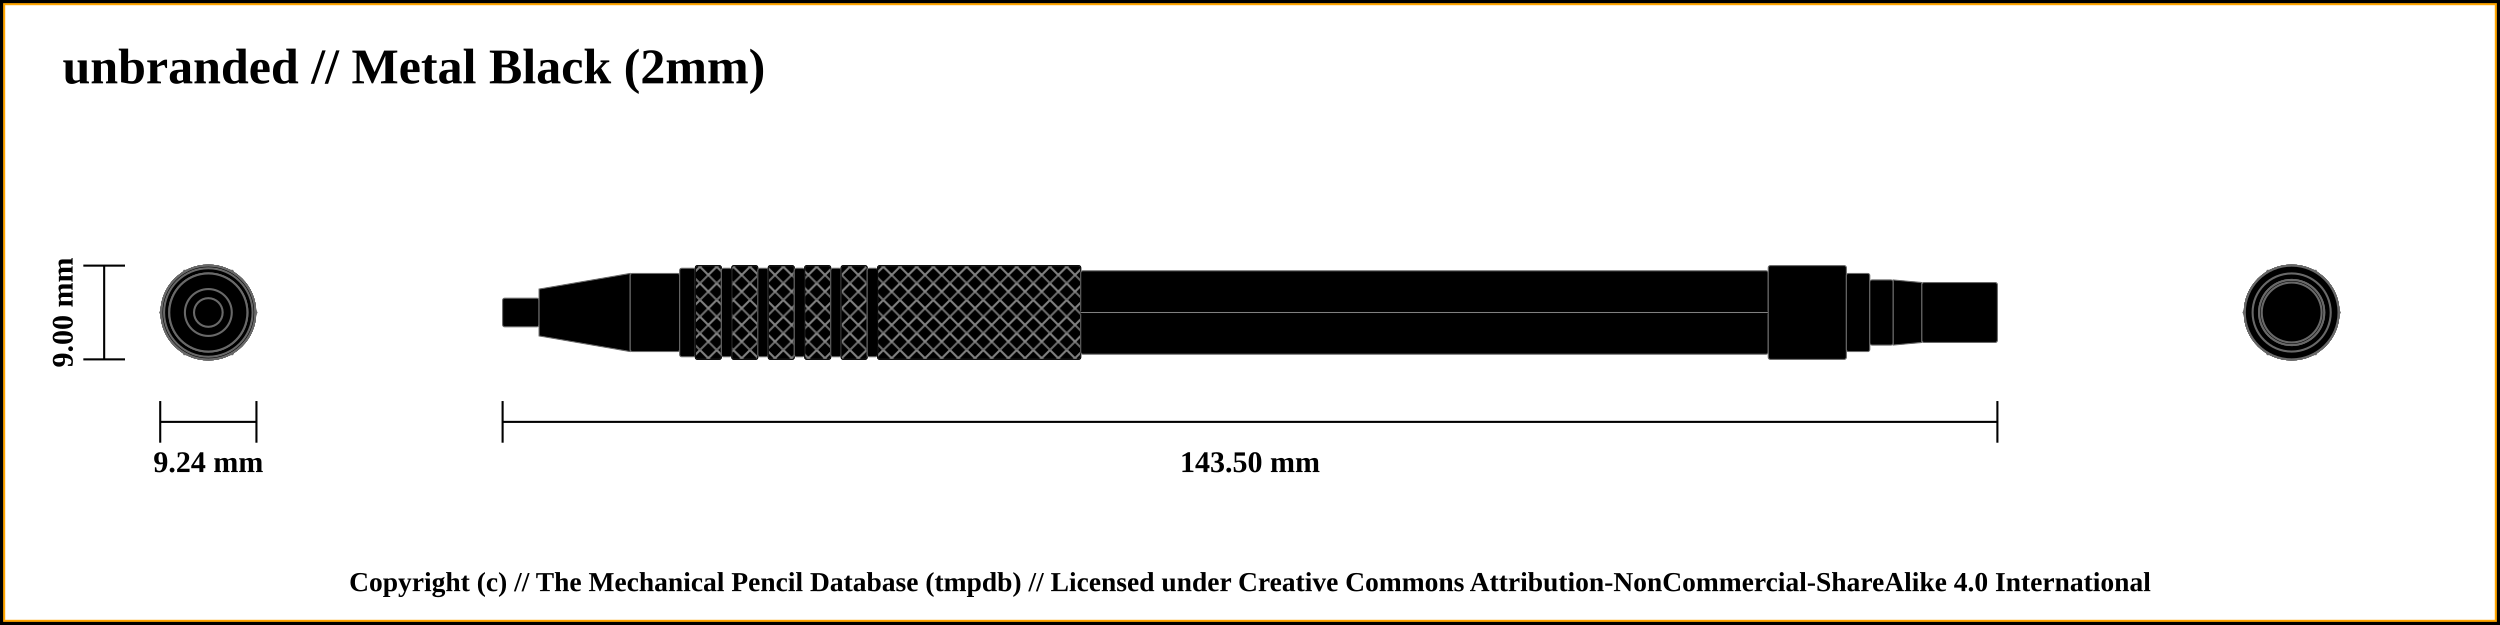
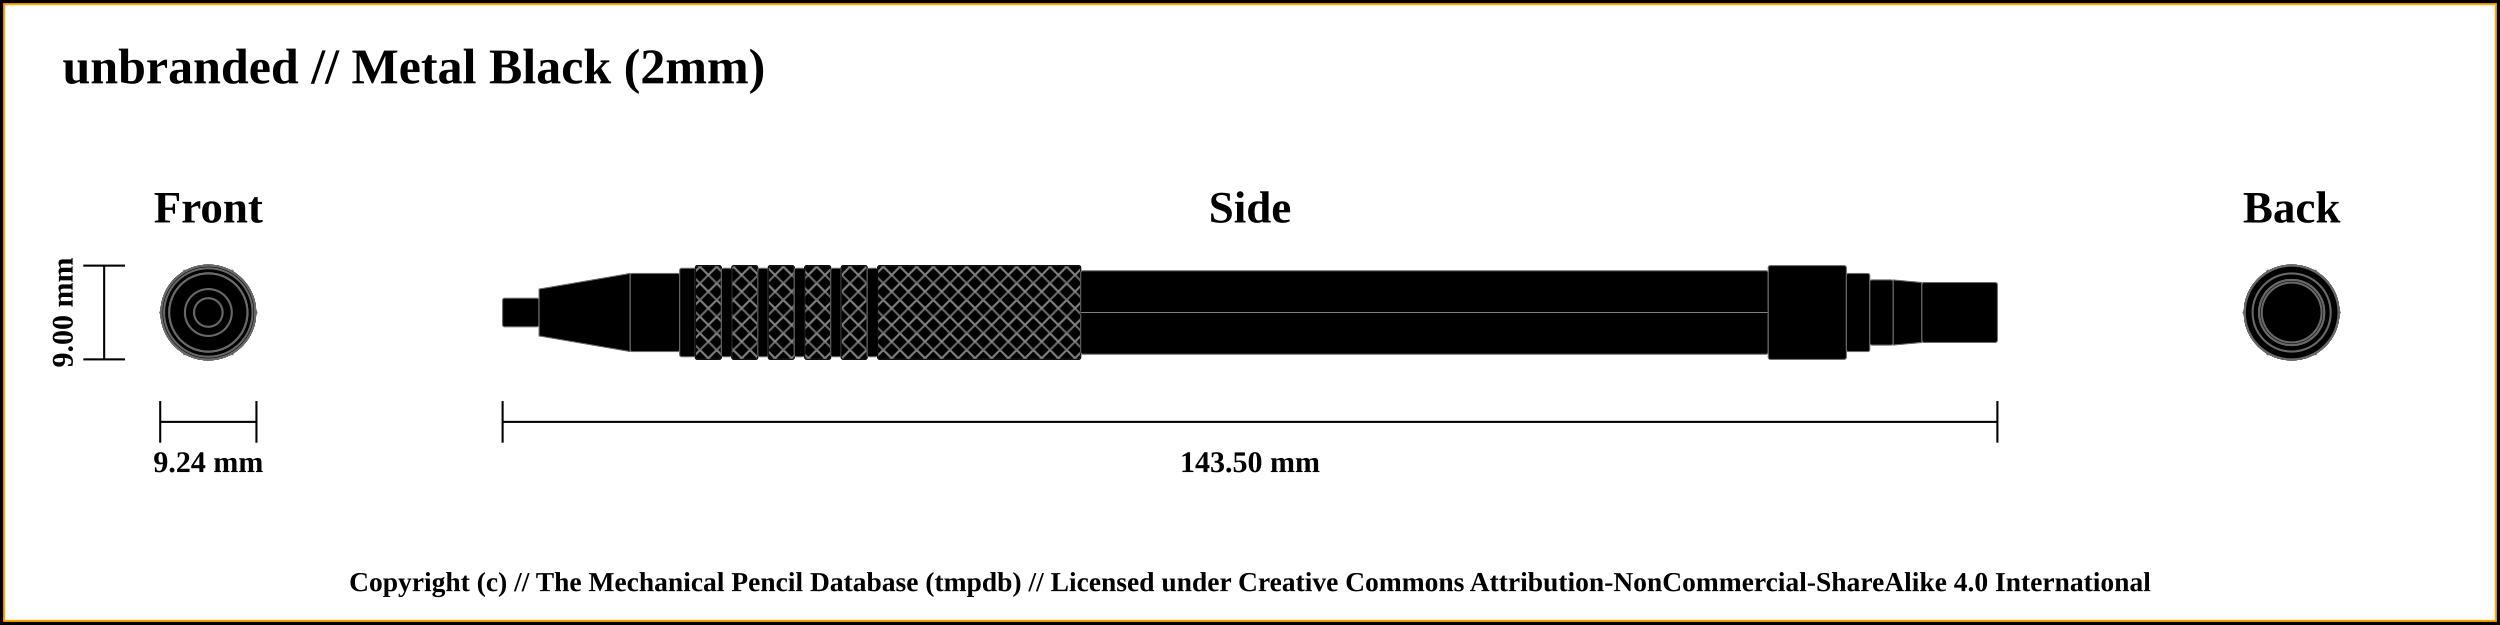
<svg xmlns="http://www.w3.org/2000/svg" width="1200" height="300">
  <pattern id="diagonalHatch" patternUnits="userSpaceOnUse" width="8" height="8">
    <rect width="6" height="6" fill="none" />
    <path stroke="dimgray" stroke-linecap="round" stroke-width="1" d="M 4,4 L 8,8" />
    <path stroke="dimgray" stroke-linecap="round" stroke-width="1" d="M 4,4 L 0,8" />
    <path stroke="gray" stroke-linecap="round" stroke-width="1" d="M 4,4 L 8,0" />
    <path stroke="gray" stroke-linecap="round" stroke-width="1" d="M 4,4 L 0,0" />
  </pattern>
  <rect x="0" y="0" width="1200" height="300" fill="white" stroke="black" stroke-width="4" />
  <rect x="2" y="2" width="1196" height="296" fill="white" stroke="orange" stroke-width="1" />
  <text x="30" y="40" font-weight="bold" font-size="2em">unbranded // Metal Black (2mm)</text>
  <text x="30" y="60" font-weight="bold" font-size="1.1em" />
  <line x1="40" y1="127.5" x2="60" y2="127.5" stroke="black" stroke-width="1" />
  <line x1="40" y1="172.5" x2="60" y2="172.5" stroke="black" stroke-width="1" />
  <line x1="50" y1="127.5" x2="50" y2="172.5" stroke="black" stroke-width="1" />
+   <text x="100" y="99.5" font-size="1.8em" font-weight="bold" text-anchor="middle" dominant-baseline="central">Front</text>
  <text x="30" y="150" transform="rotate(-90, 30, 150)" font-size="1.2em" font-weight="bold" text-anchor="middle" dominant-baseline="central">9.00 mm</text>
  <line x1="76.906" y1="202.5" x2="123.094" y2="202.5" stroke="black" stroke-width="1" />
  <line x1="76.906" y1="192.5" x2="76.906" y2="212.5" stroke="black" stroke-width="1" />
  <line x1="123.094" y1="192.5" x2="123.094" y2="212.5" stroke="black" stroke-width="1" />
  <text x="100" y="222.5" font-size="1.2em" font-weight="bold" text-anchor="middle" dominant-baseline="middle">9.24 mm</text>
  <line x1="241.25" y1="202.5" x2="958.75" y2="202.5" stroke="black" stroke-width="1" />
  <line x1="241.25" y1="192.5" x2="241.25" y2="212.5" stroke="black" stroke-width="1" />
  <line x1="958.75" y1="192.5" x2="958.75" y2="212.5" stroke="black" stroke-width="1" />
  <text x="600" y="222.5" font-size="1.2em" font-weight="bold" text-anchor="middle" dominant-baseline="middle">143.50 mm</text>
+   <text x="600" y="99.5" font-size="1.8em" font-weight="bold" text-anchor="middle" dominant-baseline="central">Side</text>
+   <text x="1100" y="99.5" font-size="1.8em" font-weight="bold" text-anchor="middle" dominant-baseline="central">Back</text>
  <circle r="6.875" cx="1100" cy="150" stroke="dimgray" stroke-width="1" fill="black" />
  <circle r="18.75" cx="1100" cy="150" stroke="dimgray" stroke-width="1" fill="black" />
  <circle r="11.25" cx="1100" cy="150" stroke="dimgray" stroke-width="1" fill="black" />
  <circle r="18.75" cx="1100" cy="150" stroke="dimgray" stroke-width="1" fill="black" />
  <circle r="21.25" cx="1100" cy="150" stroke="dimgray" stroke-width="1" fill="black" />
  <circle r="22.5" cx="1100" cy="150" stroke="dimgray" stroke-width="1" fill="black" />
  <circle r="21.25" cx="1100" cy="150" stroke="dimgray" stroke-width="1" fill="black" />
  <circle r="22.5" cx="1100" cy="150" stroke="dimgray" stroke-width="1" fill="black" />
  <circle r="21.25" cx="1100" cy="150" stroke="dimgray" stroke-width="1" fill="black" />
  <circle r="22.5" cx="1100" cy="150" stroke="dimgray" stroke-width="1" fill="black" />
  <circle r="21.25" cx="1100" cy="150" stroke="dimgray" stroke-width="1" fill="black" />
  <circle r="22.5" cx="1100" cy="150" stroke="dimgray" stroke-width="1" fill="black" />
  <circle r="21.25" cx="1100" cy="150" stroke="dimgray" stroke-width="1" fill="black" />
  <circle r="22.5" cx="1100" cy="150" stroke="dimgray" stroke-width="1" fill="black" />
  <circle r="21.25" cx="1100" cy="150" stroke="dimgray" stroke-width="1" fill="black" />
  <circle r="22.5" cx="1100" cy="150" stroke="dimgray" stroke-width="1" fill="black" />
  <polygon points="1088.453,130 1111.547,130 1123.094,150 1111.547,170 1088.453,170 1076.906,150 " stroke="dimgray" stroke-width="1" fill="black" />
  <circle r="22.5" cx="1100" cy="150" stroke="dimgray" stroke-width="1" fill="black" />
  <circle r="18.75" cx="1100" cy="150" stroke="dimgray" stroke-width="1" fill="black" />
  <circle r="15.625" cx="1100" cy="150" stroke="dimgray" stroke-width="1" fill="black" />
  <circle r="14.375" cx="1100" cy="150" stroke="dimgray" stroke-width="1" fill="black" />
  <circle r="15.625" cx="1100" cy="150" stroke="dimgray" stroke-width="1" fill="black" />
  <circle r="14.375" cx="1100" cy="150" stroke="dimgray" stroke-width="1" fill="black" />
  <circle r="14.375" cx="100" cy="150" stroke="dimgray" stroke-width="1" fill="black" />
  <circle r="14.375" cx="100" cy="150" stroke="dimgray" stroke-width="1" fill="black" />
  <circle r="15.625" cx="100" cy="150" stroke="dimgray" stroke-width="1" fill="black" />
  <circle r="15.625" cx="100" cy="150" stroke="dimgray" stroke-width="1" fill="black" />
  <circle r="18.75" cx="100" cy="150" stroke="dimgray" stroke-width="1" fill="black" />
  <circle r="22.5" cx="100" cy="150" stroke="dimgray" stroke-width="1" fill="black" />
  <polygon points="88.453,130 111.547,130 123.094,150 111.547,170 88.453,170 76.906,150 " stroke="dimgray" stroke-width="1" fill="black" />
  <circle r="22.5" cx="100" cy="150" stroke="dimgray" stroke-width="1" fill="black" />
  <circle r="21.25" cx="100" cy="150" stroke="dimgray" stroke-width="1" fill="black" />
  <circle r="22.5" cx="100" cy="150" stroke="dimgray" stroke-width="1" fill="black" />
  <circle r="21.25" cx="100" cy="150" stroke="dimgray" stroke-width="1" fill="black" />
  <circle r="22.5" cx="100" cy="150" stroke="dimgray" stroke-width="1" fill="black" />
  <circle r="21.25" cx="100" cy="150" stroke="dimgray" stroke-width="1" fill="black" />
  <circle r="22.5" cx="100" cy="150" stroke="dimgray" stroke-width="1" fill="black" />
  <circle r="21.25" cx="100" cy="150" stroke="dimgray" stroke-width="1" fill="black" />
  <circle r="22.5" cx="100" cy="150" stroke="dimgray" stroke-width="1" fill="black" />
  <circle r="21.25" cx="100" cy="150" stroke="dimgray" stroke-width="1" fill="black" />
  <circle r="22.5" cx="100" cy="150" stroke="dimgray" stroke-width="1" fill="black" />
  <circle r="21.25" cx="100" cy="150" stroke="dimgray" stroke-width="1" fill="black" />
  <circle r="18.75" cx="100" cy="150" stroke="dimgray" stroke-width="1" fill="black" />
  <circle r="18.75" cx="100" cy="150" stroke="dimgray" stroke-width="1" fill="black" />
  <circle r="11.25" cx="100" cy="150" stroke="dimgray" stroke-width="1" fill="black" />
  <circle r="6.875" cx="100" cy="150" stroke="dimgray" stroke-width="1" fill="black" />
  <rect x="241.25" y="143.125" width="17.5" height="13.75" rx="1" ry="1" stroke-width="0.5" stroke="dimgray" fill="black" />
  <path d="M258.75 138.75 L302.5 131.25 L302.5 168.75 L258.75 161.25 Z" stroke-width="0.5" stroke="dimgray" fill="black" />
  <rect x="302.5" y="131.25" width="23.75" height="37.5" rx="1" ry="1" stroke-width="0.5" stroke="dimgray" fill="black" />
  <rect x="326.25" y="128.75" width="7.5" height="42.5" rx="1" ry="1" stroke-width="0.5" stroke="dimgray" fill="black" />
  <rect x="333.75" y="127.5" width="12.5" height="45" rx="1" ry="1" stroke-width="0.5" stroke="dimgray" fill="black" />
  <rect x="333.75" y="127.5" width="12.5" height="45" rx="1" ry="1" stroke-width="0.5" stroke="black" fill="url(#diagonalHatch)" />
  <rect x="346.25" y="128.75" width="5" height="42.5" rx="1" ry="1" stroke-width="0.5" stroke="dimgray" fill="black" />
  <rect x="351.25" y="127.5" width="12.5" height="45" rx="1" ry="1" stroke-width="0.5" stroke="dimgray" fill="black" />
  <rect x="351.25" y="127.5" width="12.5" height="45" rx="1" ry="1" stroke-width="0.5" stroke="black" fill="url(#diagonalHatch)" />
  <rect x="363.75" y="128.75" width="5" height="42.5" rx="1" ry="1" stroke-width="0.5" stroke="dimgray" fill="black" />
  <rect x="368.75" y="127.5" width="12.5" height="45" rx="1" ry="1" stroke-width="0.5" stroke="dimgray" fill="black" />
  <rect x="368.75" y="127.5" width="12.5" height="45" rx="1" ry="1" stroke-width="0.5" stroke="black" fill="url(#diagonalHatch)" />
  <rect x="381.25" y="128.75" width="5" height="42.5" rx="1" ry="1" stroke-width="0.5" stroke="dimgray" fill="black" />
  <rect x="386.25" y="127.5" width="12.5" height="45" rx="1" ry="1" stroke-width="0.5" stroke="dimgray" fill="black" />
  <rect x="386.25" y="127.5" width="12.5" height="45" rx="1" ry="1" stroke-width="0.5" stroke="black" fill="url(#diagonalHatch)" />
  <rect x="398.75" y="128.75" width="5" height="42.5" rx="1" ry="1" stroke-width="0.5" stroke="dimgray" fill="black" />
  <rect x="403.75" y="127.5" width="12.5" height="45" rx="1" ry="1" stroke-width="0.5" stroke="dimgray" fill="black" />
  <rect x="403.75" y="127.5" width="12.5" height="45" rx="1" ry="1" stroke-width="0.5" stroke="black" fill="url(#diagonalHatch)" />
  <rect x="416.25" y="128.75" width="5" height="42.5" rx="1" ry="1" stroke-width="0.5" stroke="dimgray" fill="black" />
  <rect x="421.25" y="127.5" width="97.5" height="45" rx="1" ry="1" stroke-width="0.5" stroke="dimgray" fill="black" />
  <rect x="421.25" y="127.5" width="97.5" height="45" rx="1" ry="1" stroke-width="0.5" stroke="black" fill="url(#diagonalHatch)" />
  <rect x="518.75" y="130" width="330" height="40" rx="1" ry="1" stroke-width="0.5" stroke="dimgray" fill="black" />
  <line x1="518.75" y1="150" x2="848.75" y2="150" stroke-width="1.5" stroke="black" fill="none" />
  <line x1="518.75" y1="150" x2="848.75" y2="150" stroke-width="0.5" stroke="gray" fill="none" />
  <rect x="848.75" y="127.5" width="37.5" height="45" rx="1" ry="1" stroke-width="0.5" stroke="dimgray" fill="black" />
  <rect x="886.25" y="131.25" width="11.25" height="37.5" rx="1" ry="1" stroke-width="0.5" stroke="dimgray" fill="black" />
  <rect x="897.5" y="134.375" width="11.25" height="31.25" rx="1" ry="1" stroke-width="0.5" stroke="dimgray" fill="black" />
  <path d="M908.75 134.375 L922.5 135.625 L922.5 164.375 L908.75 165.625 Z" stroke-width="0.5" stroke="dimgray" fill="black" />
  <rect x="922.5" y="135.625" width="36.25" height="28.75" rx="1" ry="1" stroke-width="0.5" stroke="dimgray" fill="black" />
  <text x="50%" y="280" font-size="1.1em" font-weight="bold" text-anchor="middle" dominant-baseline="middle">Copyright (c) // The Mechanical Pencil Database (tmpdb) // Licensed under Creative Commons Attribution-NonCommercial-ShareAlike 4.0 International</text>
</svg>
